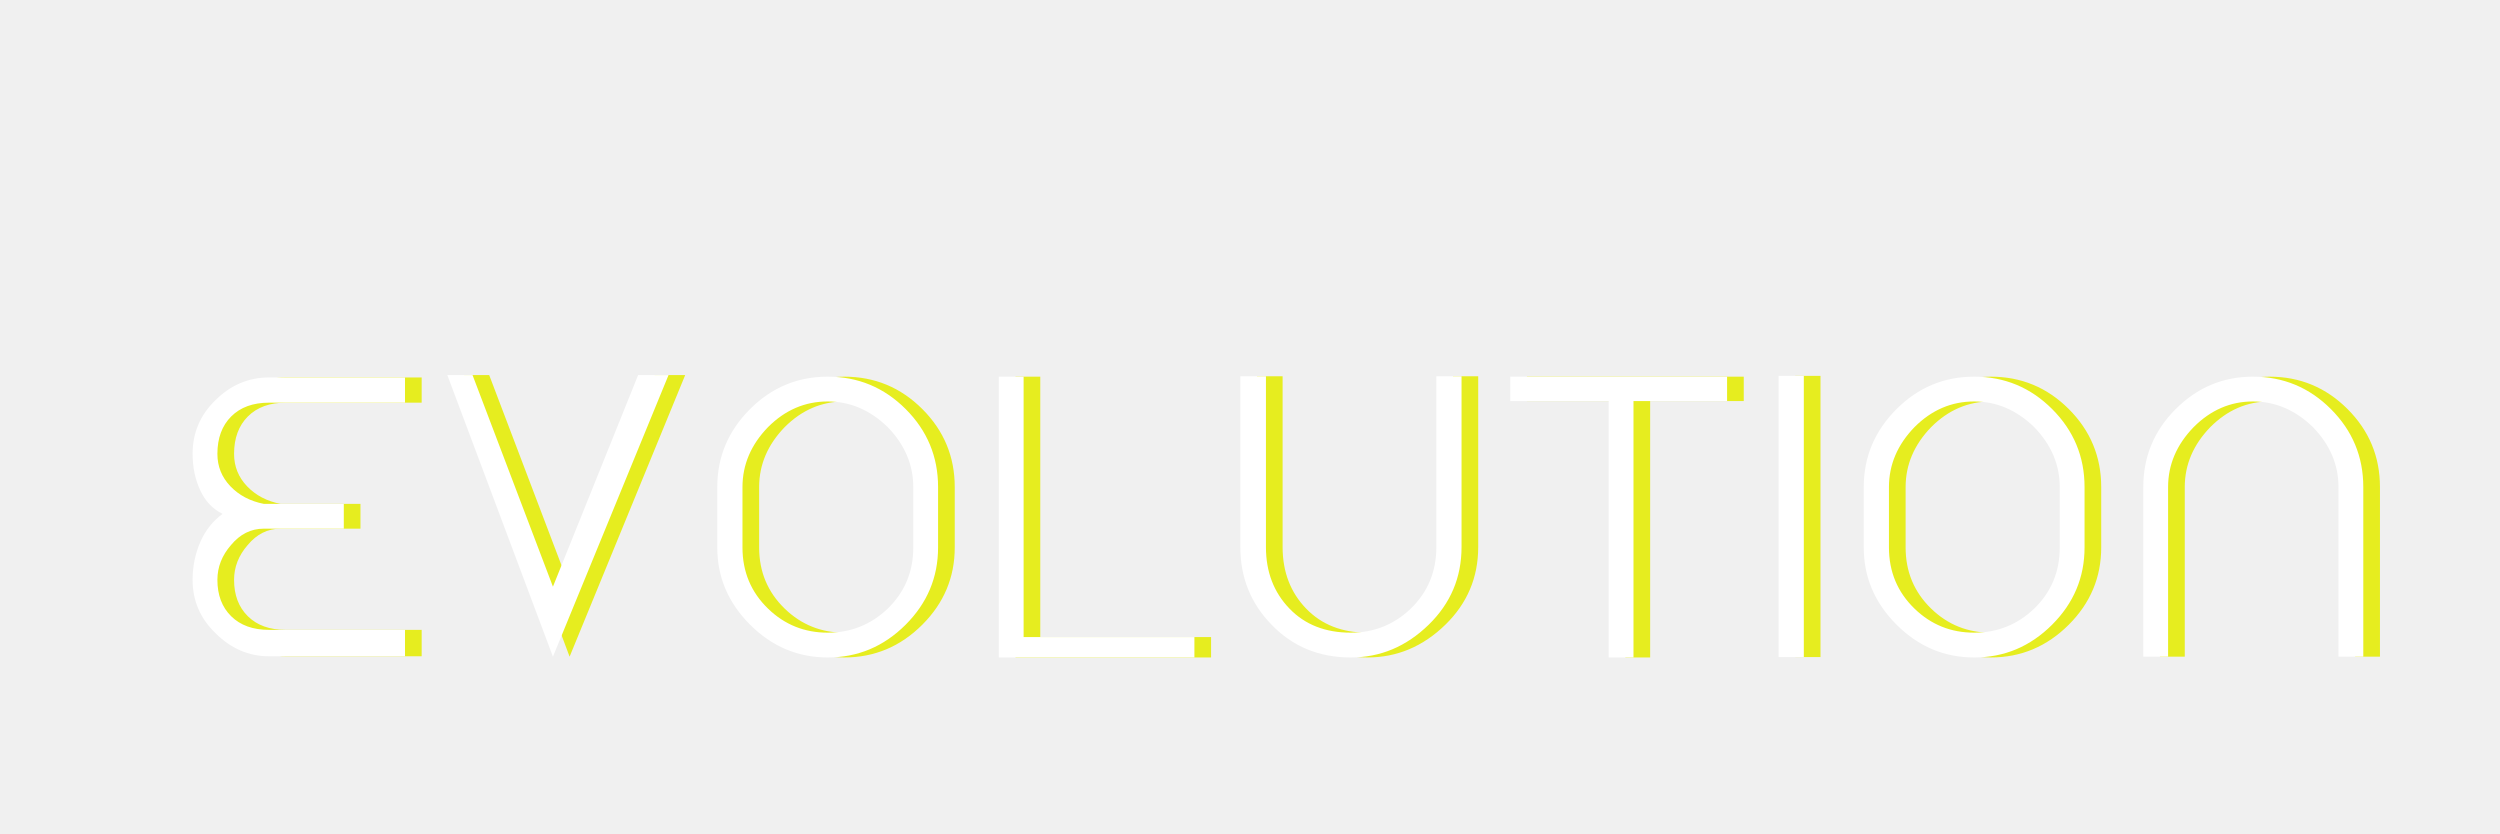
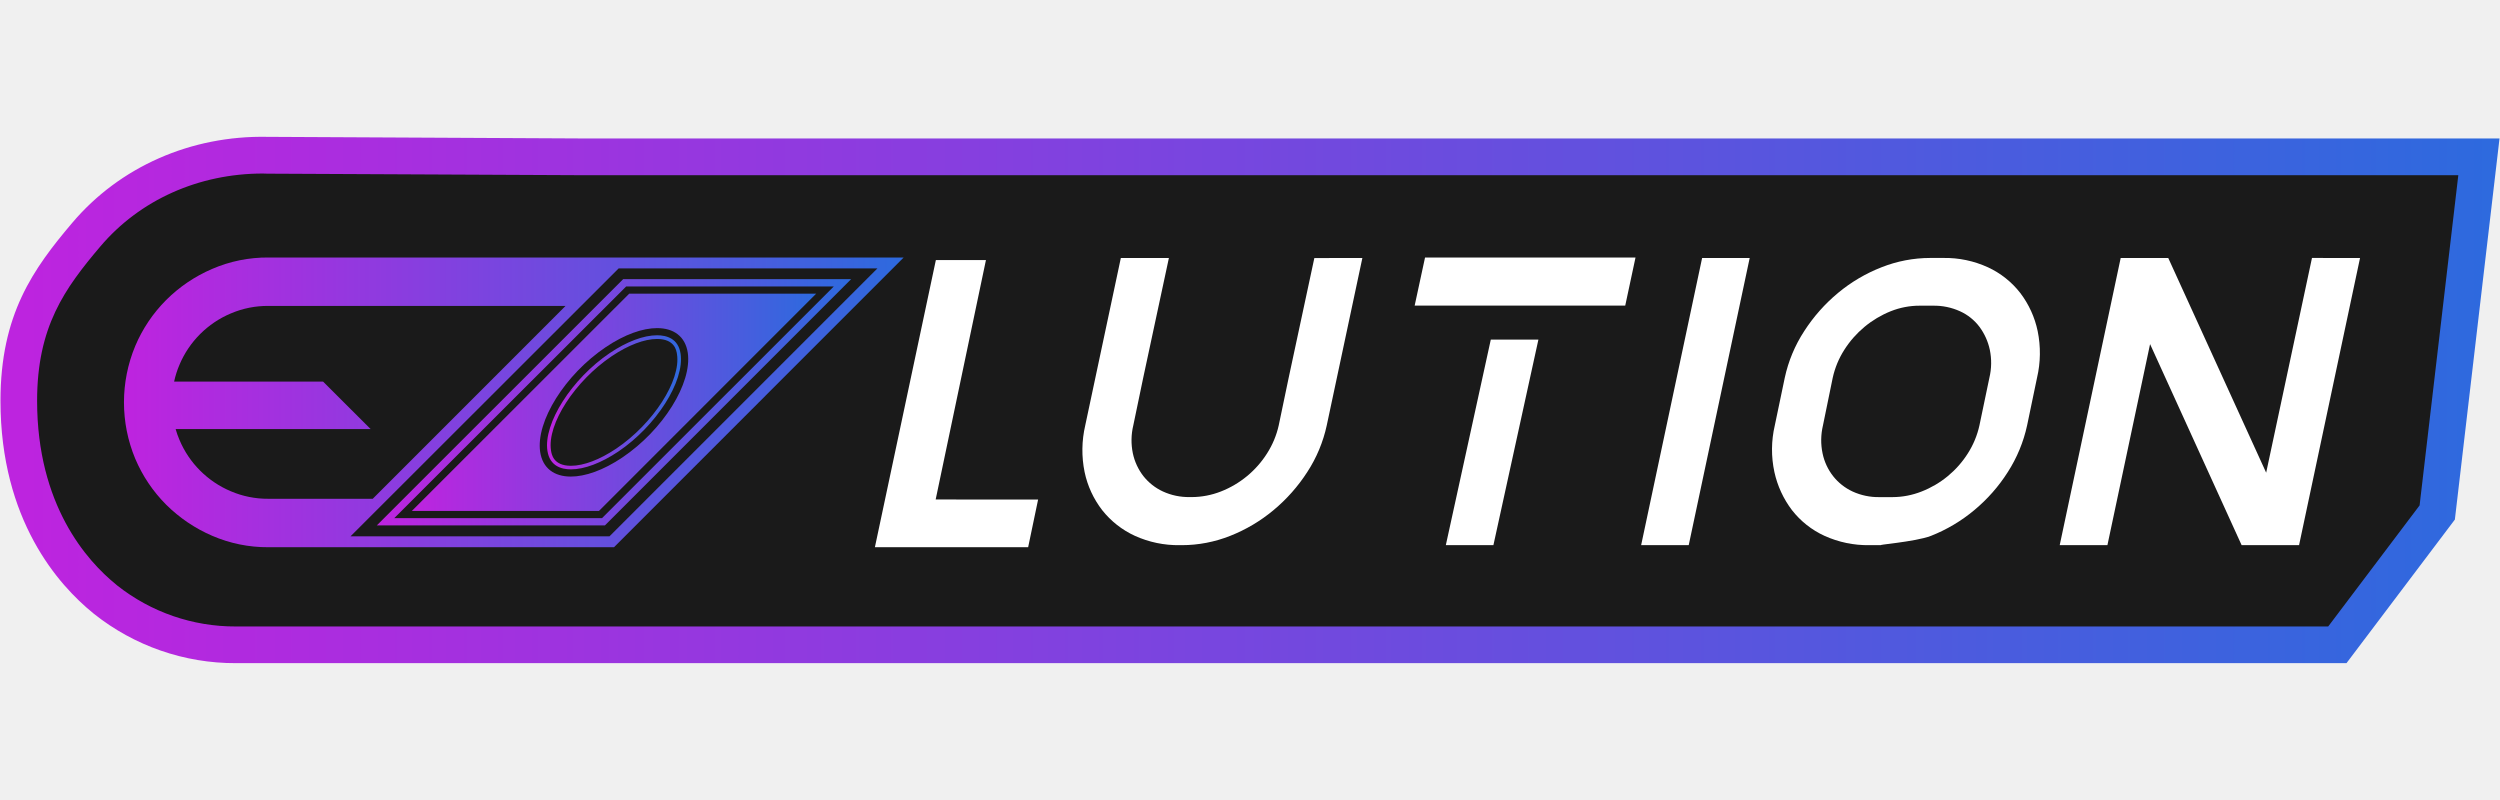
- <svg xmlns="http://www.w3.org/2000/svg" version="1.1" width="300px" height="100px" style="">
-   <path fill="#e6ed1f" d="M28.088,69.584q0-2.304,1.632-4.176q1.632-1.968,3.936-1.968l0.624,0l8.976,0l0-2.976l-8.976,0l-0.624,0q-2.448-0.48-4.008-2.112t-1.56-3.888q0-2.832,1.656-4.488t4.536-1.656l16.32,0l0-3.024l-16.32,0q-3.696,0-6.432,2.736q-2.736,2.64-2.736,6.432q0,2.4,0.912,4.368t2.688,2.832q-1.776,1.296-2.688,3.408t-0.912,4.512q0,3.744,2.736,6.384q2.784,2.784,6.432,2.784l16.32,0l0-3.168l-16.32,0q-2.88,0-4.536-1.632t-1.656-4.368z M82.224,45.008l-3.648,0l-10.224,25.392l-9.648-25.392l-3.024,0l12.672,33.792z M101.321,45.2q-5.424,0-9.312,3.888q-3.936,3.936-3.936,9.36l0,7.248q0,5.328,3.936,9.264t9.312,3.936q5.424,0,9.36-3.936q3.888-3.888,3.888-9.264l0-7.248q0-5.472-3.888-9.36t-9.36-3.888z M111.593,58.448l0,7.248q0,4.368-3.072,7.344q-3.024,2.88-7.2,2.88t-7.152-2.88q-3.072-2.976-3.072-7.344l0-7.248q0-4.032,3.072-7.2q3.072-3.072,7.152-3.072q4.032,0,7.2,3.072q3.072,3.168,3.072,7.2z M121.857,78.896l23.472,0l0-2.448l-20.496,0l0-31.248l-2.976,0l0,33.696z M177.385,45.152l-3.024,0l0,20.496q0,4.416-3.072,7.392q-3.024,2.88-7.2,2.88q-4.56,0-7.344-2.88q-2.832-2.928-2.832-7.392l0-20.496l-3.072,0l0,20.496q0,5.472,3.744,9.312q3.792,3.936,9.504,3.936q5.328,0,9.36-3.936q3.936-3.84,3.936-9.312l0-20.496z M209.25,45.2l-26.016,0l0,2.928l11.808,0l0,30.768l2.976,0l0-30.768l11.232,0l0-2.928z M215.434,78.848l3.024,0l0-33.744l-3.024,0l0,33.744z M238.898,45.2q-5.424,0-9.312,3.888q-3.936,3.936-3.936,9.36l0,7.248q0,5.328,3.936,9.264t9.312,3.936q5.424,0,9.36-3.936q3.888-3.888,3.888-9.264l0-7.248q0-5.472-3.888-9.36t-9.36-3.888z M249.17,58.448l0,7.248q0,4.368-3.072,7.344q-3.024,2.88-7.2,2.88t-7.152-2.88q-3.072-2.976-3.072-7.344l0-7.248q0-4.032,3.072-7.2q3.072-3.072,7.152-3.072q4.032,0,7.2,3.072q3.072,3.168,3.072,7.2z M259.195,78.8l2.976,0l0-20.352q0-4.032,3.072-7.2q3.072-3.072,7.104-3.072t7.2,3.072q3.072,3.168,3.072,7.2l0,20.352l2.976,0l0-20.352q0-5.472-3.888-9.36t-9.36-3.888q-5.376,0-9.264,3.888t-3.888,9.36l0,20.352z" />
-   <path fill="#ffffff" d="M26.088,69.584q0-2.304,1.632-4.176q1.632-1.968,3.936-1.968l0.624,0l8.976,0l0-2.976l-8.976,0l-0.624,0q-2.448-0.48-4.008-2.112t-1.56-3.888q0-2.832,1.656-4.488t4.536-1.656l16.32,0l0-3.024l-16.32,0q-3.696,0-6.432,2.736q-2.736,2.64-2.736,6.432q0,2.4,0.912,4.368t2.688,2.832q-1.776,1.296-2.688,3.408t-0.912,4.512q0,3.744,2.736,6.384q2.784,2.784,6.432,2.784l16.32,0l0-3.168l-16.32,0q-2.88,0-4.536-1.632t-1.656-4.368z M80.224,45.008l-3.648,0l-10.224,25.392l-9.648-25.392l-3.024,0l12.672,33.792z M99.321,45.2q-5.424,0-9.312,3.888q-3.936,3.936-3.936,9.36l0,7.248q0,5.328,3.936,9.264t9.312,3.936q5.424,0,9.36-3.936q3.888-3.888,3.888-9.264l0-7.248q0-5.472-3.888-9.36t-9.36-3.888z M109.593,58.448l0,7.248q0,4.368-3.072,7.344q-3.024,2.88-7.2,2.88t-7.152-2.88q-3.072-2.976-3.072-7.344l0-7.248q0-4.032,3.072-7.2q3.072-3.072,7.152-3.072q4.032,0,7.2,3.072q3.072,3.168,3.072,7.2z M119.857,78.896l23.472,0l0-2.448l-20.496,0l0-31.248l-2.976,0l0,33.696z M175.385,45.152l-3.024,0l0,20.496q0,4.416-3.072,7.392q-3.024,2.88-7.2,2.88q-4.56,0-7.344-2.88q-2.832-2.928-2.832-7.392l0-20.496l-3.072,0l0,20.496q0,5.472,3.744,9.312q3.792,3.936,9.504,3.936q5.328,0,9.36-3.936q3.936-3.84,3.936-9.312l0-20.496z M207.25,45.2l-26.016,0l0,2.928l11.808,0l0,30.768l2.976,0l0-30.768l11.232,0l0-2.928z M213.434,78.848l3.024,0l0-33.744l-3.024,0l0,33.744z M236.898,45.2q-5.424,0-9.312,3.888q-3.936,3.936-3.936,9.36l0,7.248q0,5.328,3.936,9.264t9.312,3.936q5.424,0,9.36-3.936q3.888-3.888,3.888-9.264l0-7.248q0-5.472-3.888-9.36t-9.36-3.888z M247.17,58.448l0,7.248q0,4.368-3.072,7.344q-3.024,2.88-7.2,2.88t-7.152-2.88q-3.072-2.976-3.072-7.344l0-7.248q0-4.032,3.072-7.2q3.072-3.072,7.152-3.072q4.032,0,7.2,3.072q3.072,3.168,3.072,7.2z M257.195,78.8l2.976,0l0-20.352q0-4.032,3.072-7.2q3.072-3.072,7.104-3.072t7.2,3.072q3.072,3.168,3.072,7.2l0,20.352l2.976,0l0-20.352q0-5.472-3.888-9.36t-9.36-3.888q-5.376,0-9.264,3.888t-3.888,9.36l0,20.352z" />
+ <svg xmlns="http://www.w3.org/2000/svg" width="200px" height="64px" viewBox="0 0 304 64" version="1.1">
+   <defs>
+     <linearGradient id="linear0" gradientUnits="userSpaceOnUse" x1="0" y1="116.5" x2="1106.58" y2="116.5" gradientTransform="matrix(0.274616,0,0,0.274678,0.0576694,0)">
+       <stop offset="0.01" style="stop-color:rgb(74.118%,14.118%,87.451%);stop-opacity:1;" />
+       <stop offset="1" style="stop-color:rgb(17.647%,41.569%,87.059%);stop-opacity:1;" />
+     </linearGradient>
+     <linearGradient id="linear1" gradientUnits="userSpaceOnUse" x1="242.01" y1="117.54" x2="301.33" y2="117.54" gradientTransform="matrix(0.274616,0,0,0.274678,0.0576694,0)">
+       <stop offset="0.01" style="stop-color:rgb(74.118%,14.118%,87.451%);stop-opacity:1;" />
+       <stop offset="1" style="stop-color:rgb(17.647%,41.569%,87.059%);stop-opacity:1;" />
+     </linearGradient>
+     <linearGradient id="linear2" gradientUnits="userSpaceOnUse" x1="54.68" y1="117.54" x2="399.93" y2="117.54" gradientTransform="matrix(0.274616,0,0,0.274678,0.0576694,0)">
+       <stop offset="0.01" style="stop-color:rgb(74.118%,14.118%,87.451%);stop-opacity:1;" />
+       <stop offset="1" style="stop-color:rgb(17.647%,41.569%,87.059%);stop-opacity:1;" />
+     </linearGradient>
+     <linearGradient id="linear3" gradientUnits="userSpaceOnUse" x1="166.66" y1="117.53" x2="376.7" y2="117.53" gradientTransform="matrix(0.274616,0,0,0.274678,0.0576694,0)">
+       <stop offset="0.01" style="stop-color:rgb(74.118%,14.118%,87.451%);stop-opacity:1;" />
+       <stop offset="1" style="stop-color:rgb(17.647%,41.569%,87.059%);stop-opacity:1;" />
+     </linearGradient>
+     <linearGradient id="linear4" gradientUnits="userSpaceOnUse" x1="182.14" y1="117.53" x2="361.21" y2="117.53" gradientTransform="matrix(0.274616,0,0,0.274678,0.0576694,0)">
+       <stop offset="0.01" style="stop-color:rgb(74.118%,14.118%,87.451%);stop-opacity:1;" />
+       <stop offset="1" style="stop-color:rgb(17.647%,41.569%,87.059%);stop-opacity:1;" />
+     </linearGradient>
+   </defs>
+   <g id="surface1">
+     <path style=" stroke:none;fill-rule:evenodd;fill:rgb(10.196%,10.196%,10.196%);fill-opacity:1;" d="M 126.008 2.434 L 301.434 2.434 L 296.367 45.676 L 284.219 61.77 L 22.762 61.703 C 19.828 61.77 12.719 56.18 12.719 56.18 C 8.086 52.707 2.281 45.848 2.281 34.18 C 2.289 24.941 6.258 16.508 10.492 11.887 C 16.223 5.648 24.078 2.102 32.035 2.234 L 71.152 2.43 Z M 126.008 2.434 " />
+     <path style=" stroke:none;fill-rule:nonzero;fill:url(#linear0);" d="M 285.332 64 L 28.691 64 C 22.422 64.023 16.332 61.906 11.426 58.004 L 11.32 57.914 C 7.109 54.5 0.059 46.605 0.059 32.098 C 0.059 21.605 4.02 16.082 8.801 10.438 C 14.57 3.637 23.223 -0.188 32.527 0 L 71.383 0.199 L 303.941 0.199 L 298.512 46.539 Z M 31.961 4.461 C 24.16 4.461 16.992 7.676 12.203 13.328 C 7.848 18.461 4.512 23.102 4.512 32.102 C 4.512 44.758 10.531 51.535 14.125 54.445 L 14.238 54.543 C 18.352 57.801 23.445 59.562 28.691 59.539 L 283.109 59.539 L 294.223 44.816 L 298.93 4.668 L 71.371 4.668 L 32.477 4.477 Z M 31.961 4.461 " />
+     <path style=" stroke:none;fill-rule:nonzero;fill:rgb(100%,100%,100%);fill-opacity:1;" d="M 126.234 44.105 L 125.023 49.902 L 106.387 49.902 L 113.801 14.984 L 119.891 14.984 L 113.777 44.098 Z M 126.234 44.105 " />
+     <path style=" stroke:none;fill-rule:nonzero;fill:rgb(100%,100%,100%);fill-opacity:1;" d="M 165.664 14.734 L 161.332 35.09 C 160.895 37.109 160.094 39.031 158.965 40.758 C 157.84 42.504 156.457 44.066 154.859 45.395 C 153.281 46.711 151.504 47.766 149.594 48.52 C 147.719 49.266 145.719 49.652 143.699 49.652 L 143.449 49.652 C 141.574 49.68 139.715 49.293 138.008 48.52 C 136.453 47.809 135.09 46.738 134.027 45.395 C 132.973 44.031 132.238 42.445 131.887 40.758 C 131.504 38.887 131.531 36.953 131.965 35.09 L 136.293 14.734 L 142.137 14.734 L 139.016 29.293 L 137.809 35.086 C 137.539 36.199 137.523 37.363 137.754 38.484 C 137.969 39.496 138.406 40.441 139.039 41.258 C 139.672 42.055 140.484 42.695 141.406 43.121 C 142.426 43.59 143.535 43.82 144.656 43.805 L 144.91 43.805 C 146.125 43.801 147.328 43.57 148.461 43.125 C 150.777 42.219 152.746 40.594 154.078 38.488 C 154.742 37.445 155.223 36.297 155.492 35.09 L 156.703 29.297 L 159.824 14.738 Z M 165.664 14.734 " />
+     <path style=" stroke:none;fill-rule:nonzero;fill:rgb(100%,100%,100%);fill-opacity:1;" d="M 198.879 14.672 L 197.629 20.52 L 172.023 20.52 L 173.285 14.672 Z M 187.07 24.656 L 181.598 49.652 L 175.812 49.652 L 181.281 24.656 Z M 187.07 24.656 " />
+     <path style=" stroke:none;fill-rule:nonzero;fill:rgb(100%,100%,100%);fill-opacity:1;" d="M 212.762 14.734 L 205.348 49.652 L 199.562 49.652 L 206.977 14.734 Z M 212.762 14.734 " />
+     <path style=" stroke:none;fill-rule:nonzero;fill:rgb(100%,100%,100%);fill-opacity:1;" d="M 247.703 29.297 L 246.496 35.09 C 246.059 37.105 245.266 39.023 244.152 40.758 C 243.043 42.508 241.664 44.07 240.07 45.395 C 238.496 46.711 236.719 47.766 234.809 48.52 C 232.887 49.273 227.617 49.652 228.914 49.652 L 227.301 49.652 C 225.426 49.68 223.57 49.293 221.863 48.52 C 220.312 47.812 218.953 46.738 217.906 45.395 C 216.863 44.023 216.133 42.441 215.766 40.758 C 215.363 38.891 215.379 36.953 215.816 35.09 L 217.027 29.297 C 217.461 27.277 218.266 25.352 219.395 23.621 C 220.52 21.875 221.902 20.312 223.5 18.984 C 225.082 17.668 226.867 16.613 228.789 15.863 C 230.672 15.117 232.68 14.73 234.707 14.727 L 236.316 14.727 C 238.184 14.695 240.035 15.086 241.734 15.863 C 243.273 16.574 244.621 17.645 245.664 18.984 C 246.707 20.355 247.43 21.938 247.781 23.621 C 248.164 25.496 248.141 27.434 247.703 29.297 Z M 240.699 35.09 L 241.91 29.297 C 242.176 28.18 242.195 27.02 241.961 25.895 C 241.746 24.883 241.316 23.93 240.699 23.098 C 240.082 22.281 239.27 21.629 238.332 21.207 C 237.305 20.742 236.188 20.512 235.059 20.531 L 233.449 20.531 C 232.238 20.527 231.035 20.758 229.91 21.207 C 227.586 22.141 225.613 23.781 224.27 25.895 C 223.602 26.938 223.125 28.09 222.859 29.297 L 221.672 35.09 C 221.406 36.207 221.387 37.367 221.625 38.492 C 221.832 39.5 222.273 40.449 222.91 41.262 C 223.539 42.062 224.352 42.699 225.277 43.129 C 226.293 43.594 227.406 43.828 228.523 43.809 L 230.137 43.809 C 231.348 43.805 232.547 43.57 233.672 43.125 C 235.992 42.219 237.961 40.594 239.293 38.488 C 239.957 37.445 240.434 36.297 240.699 35.09 Z M 240.699 35.09 " />
+     <path style=" stroke:none;fill-rule:nonzero;fill:rgb(100%,100%,100%);fill-opacity:1;" d="M 263.66 14.734 L 279.586 49.652 L 272.582 49.652 L 261.449 25.203 L 256.262 49.652 L 250.461 49.652 L 257.875 14.734 Z M 286.98 14.734 L 279.566 49.652 L 275.547 40.926 L 281.137 14.727 Z M 286.98 14.734 " />
+     <path style=" stroke:none;fill-rule:nonzero;fill:url(#linear1);" d="M 69.422 40.434 C 71.07 40.434 73.109 39.66 75.191 38.266 C 79.797 35.16 83.266 29.723 82.758 26.367 C 82.484 24.52 81.055 24.129 79.906 24.129 C 78.262 24.129 76.219 24.898 74.141 26.297 C 69.535 29.402 66.062 34.848 66.566 38.18 C 66.848 40.039 68.273 40.434 69.422 40.434 Z M 74.391 26.672 C 76.395 25.324 78.352 24.578 79.906 24.578 C 82.047 24.578 82.258 25.984 82.324 26.445 C 82.809 29.637 79.422 34.883 74.941 37.906 C 72.938 39.254 70.977 40 69.422 40 C 67.285 40 67.07 38.594 67 38.129 C 66.516 34.93 69.902 29.688 74.391 26.672 Z M 74.391 26.672 " />
+     <path style=" stroke:none;fill-rule:nonzero;fill:url(#linear2);" d="M 32.633 14.672 C 30.277 14.656 27.945 15.129 25.785 16.066 C 23.699 16.961 21.805 18.246 20.199 19.848 C 18.602 21.449 17.324 23.348 16.445 25.434 C 14.617 29.82 14.617 34.754 16.445 39.141 C 17.324 41.223 18.602 43.121 20.199 44.723 C 21.809 46.324 23.703 47.605 25.785 48.504 C 27.945 49.441 30.277 49.918 32.633 49.902 L 74.664 49.902 L 109.887 14.672 Z M 28.07 43.098 C 25.25 41.91 23.008 39.668 21.824 36.852 C 21.641 36.422 21.484 35.98 21.355 35.531 L 45.066 35.531 L 39.285 29.762 L 21.172 29.762 C 21.324 29.059 21.543 28.375 21.824 27.715 C 23.012 24.898 25.254 22.66 28.07 21.473 C 29.512 20.859 31.062 20.547 32.633 20.559 L 68.773 20.559 L 45.324 44.012 L 32.633 44.012 C 31.066 44.023 29.512 43.715 28.07 43.098 Z M 74.117 48.574 L 42.625 48.574 L 75.23 15.996 L 106.695 15.996 Z M 74.117 48.574 " />
+     <path style=" stroke:none;fill-rule:nonzero;fill:url(#linear3);" d="M 75.777 17.305 L 45.824 47.246 L 73.562 47.246 L 103.496 17.305 Z M 73.203 46.367 L 47.941 46.367 L 76.145 18.191 L 101.391 18.191 Z M 73.203 46.367 " />
+     <path style=" stroke:none;fill-rule:nonzero;fill:url(#linear4);" d="M 72.832 45.492 L 99.242 19.074 L 76.508 19.074 L 50.078 45.492 Z M 73.656 25.574 C 75.957 24.023 78.152 23.258 79.906 23.258 C 81.914 23.258 83.332 24.266 83.633 26.25 C 84.18 29.957 80.629 35.664 75.668 38.996 C 73.363 40.547 71.164 41.312 69.414 41.312 C 67.402 41.312 65.984 40.305 65.684 38.316 C 65.141 34.609 68.711 28.906 73.656 25.574 Z M 73.656 25.574 " />
+   </g>
</svg>
